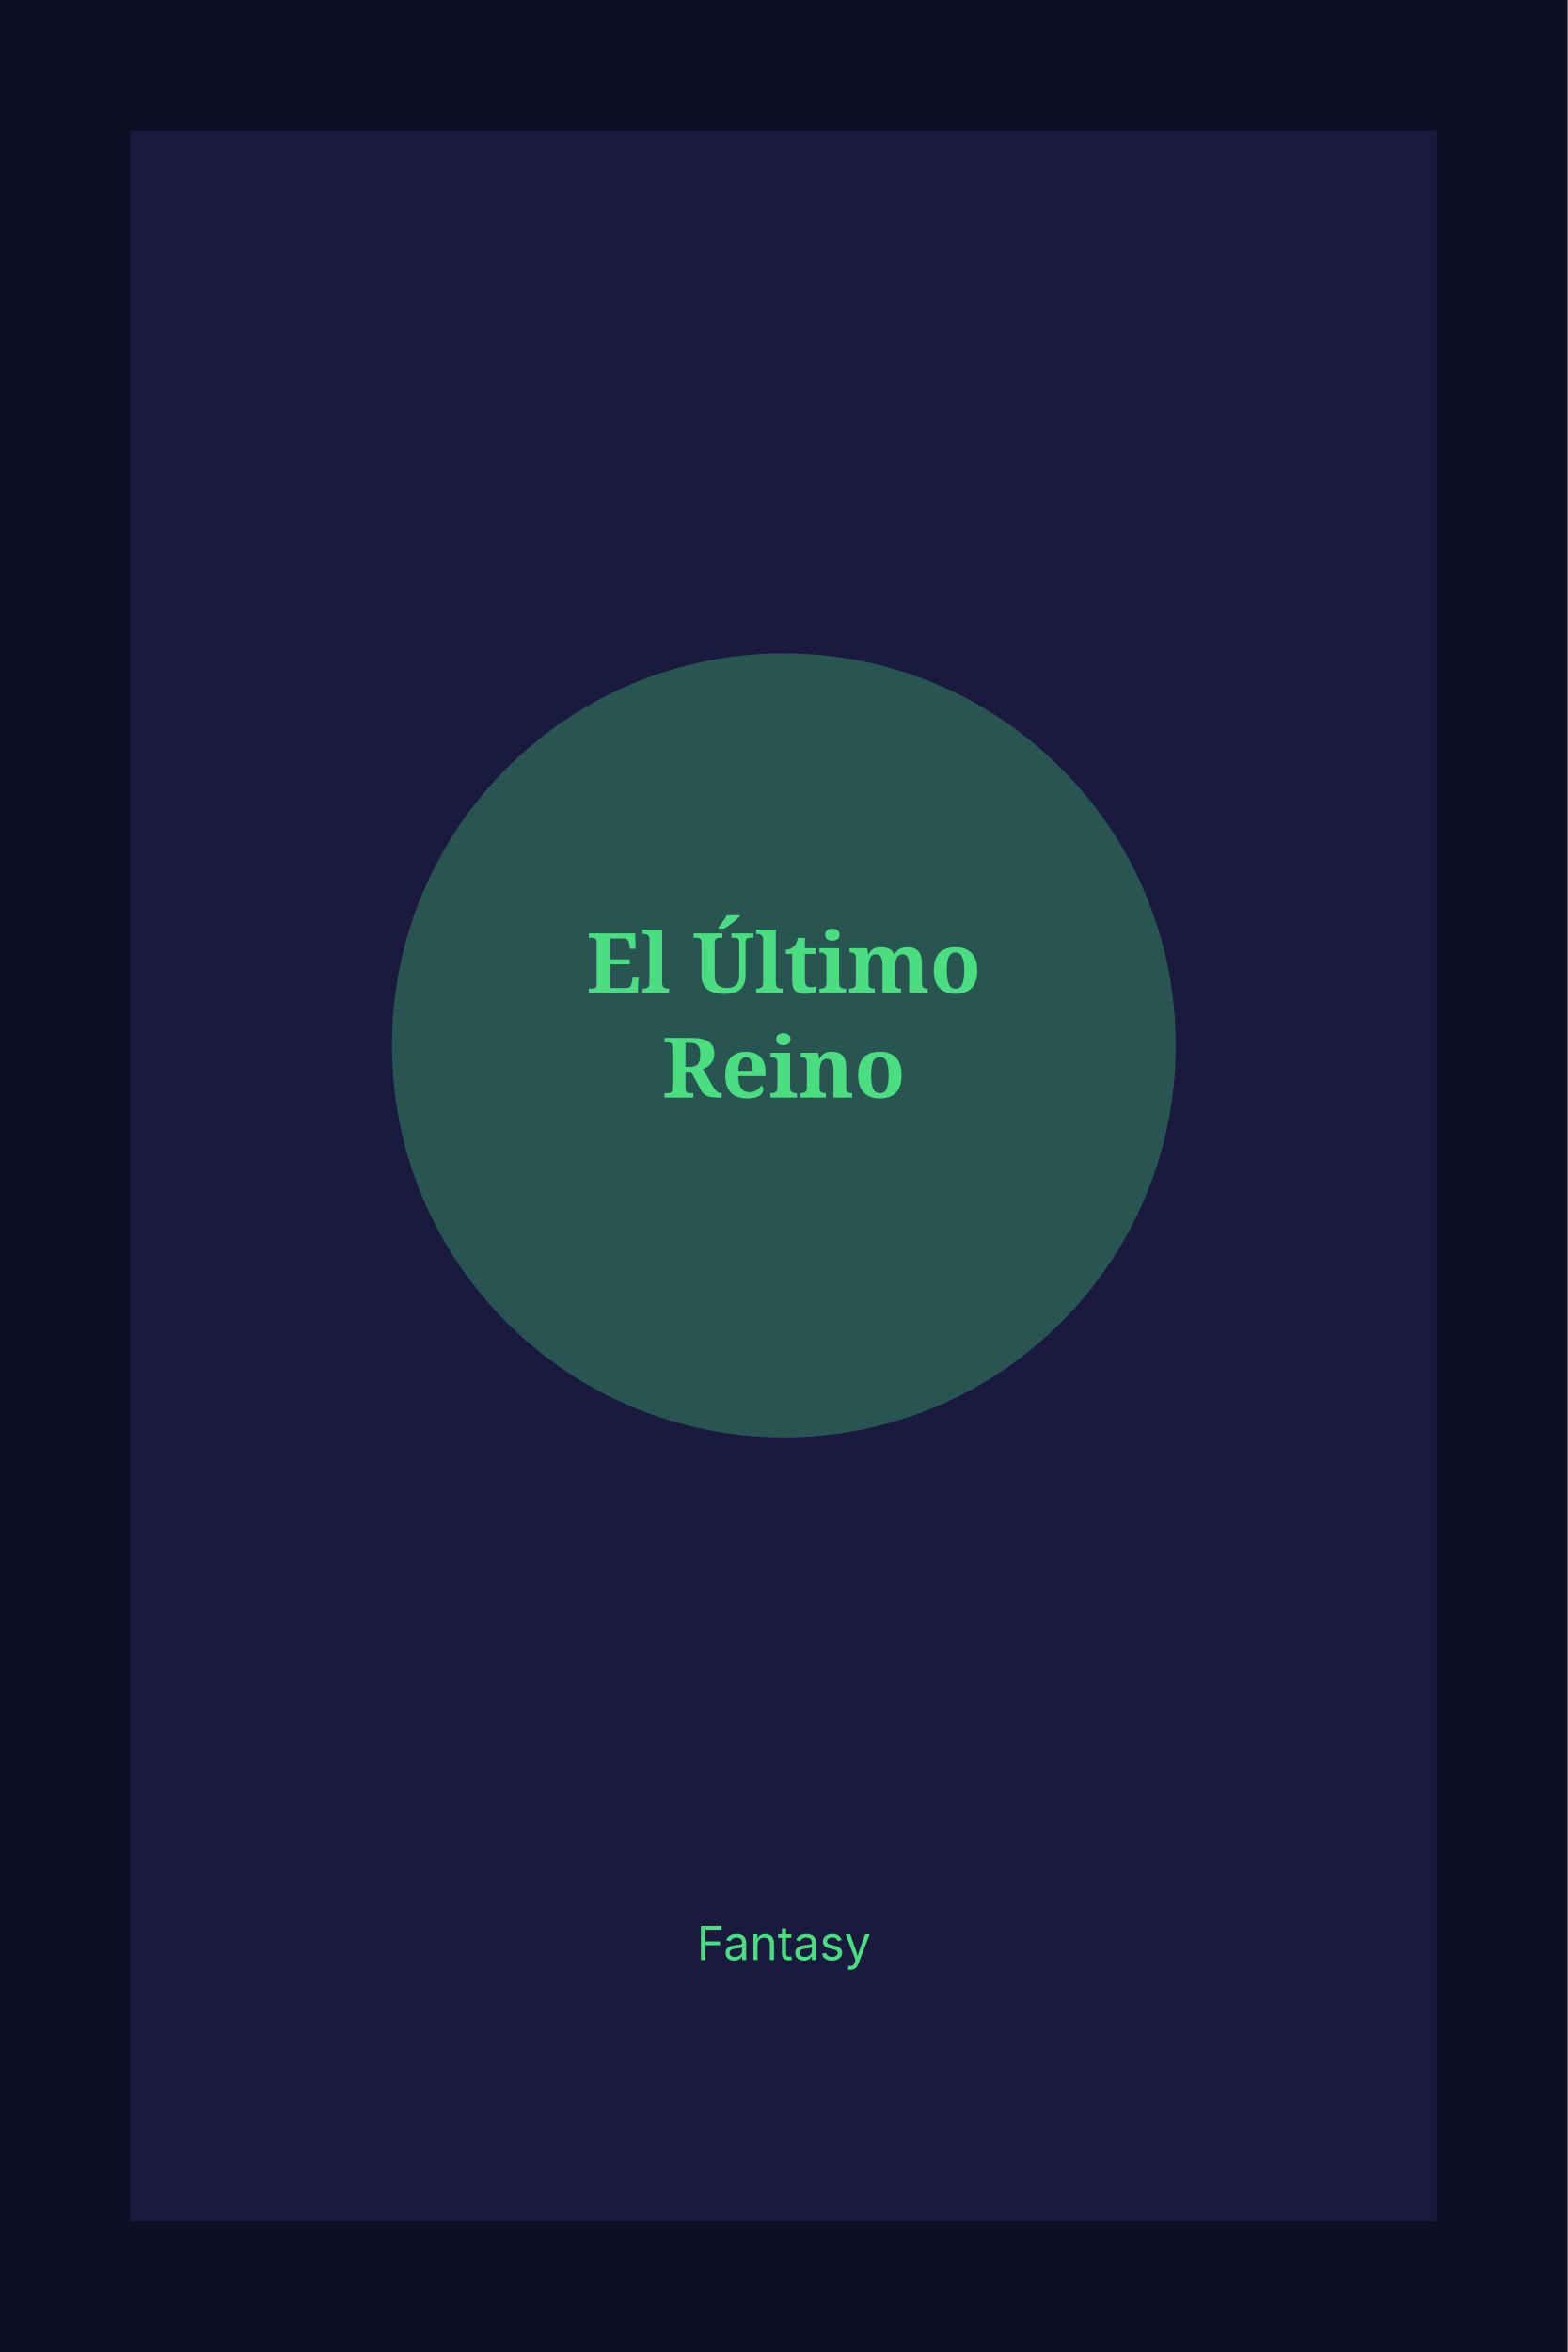
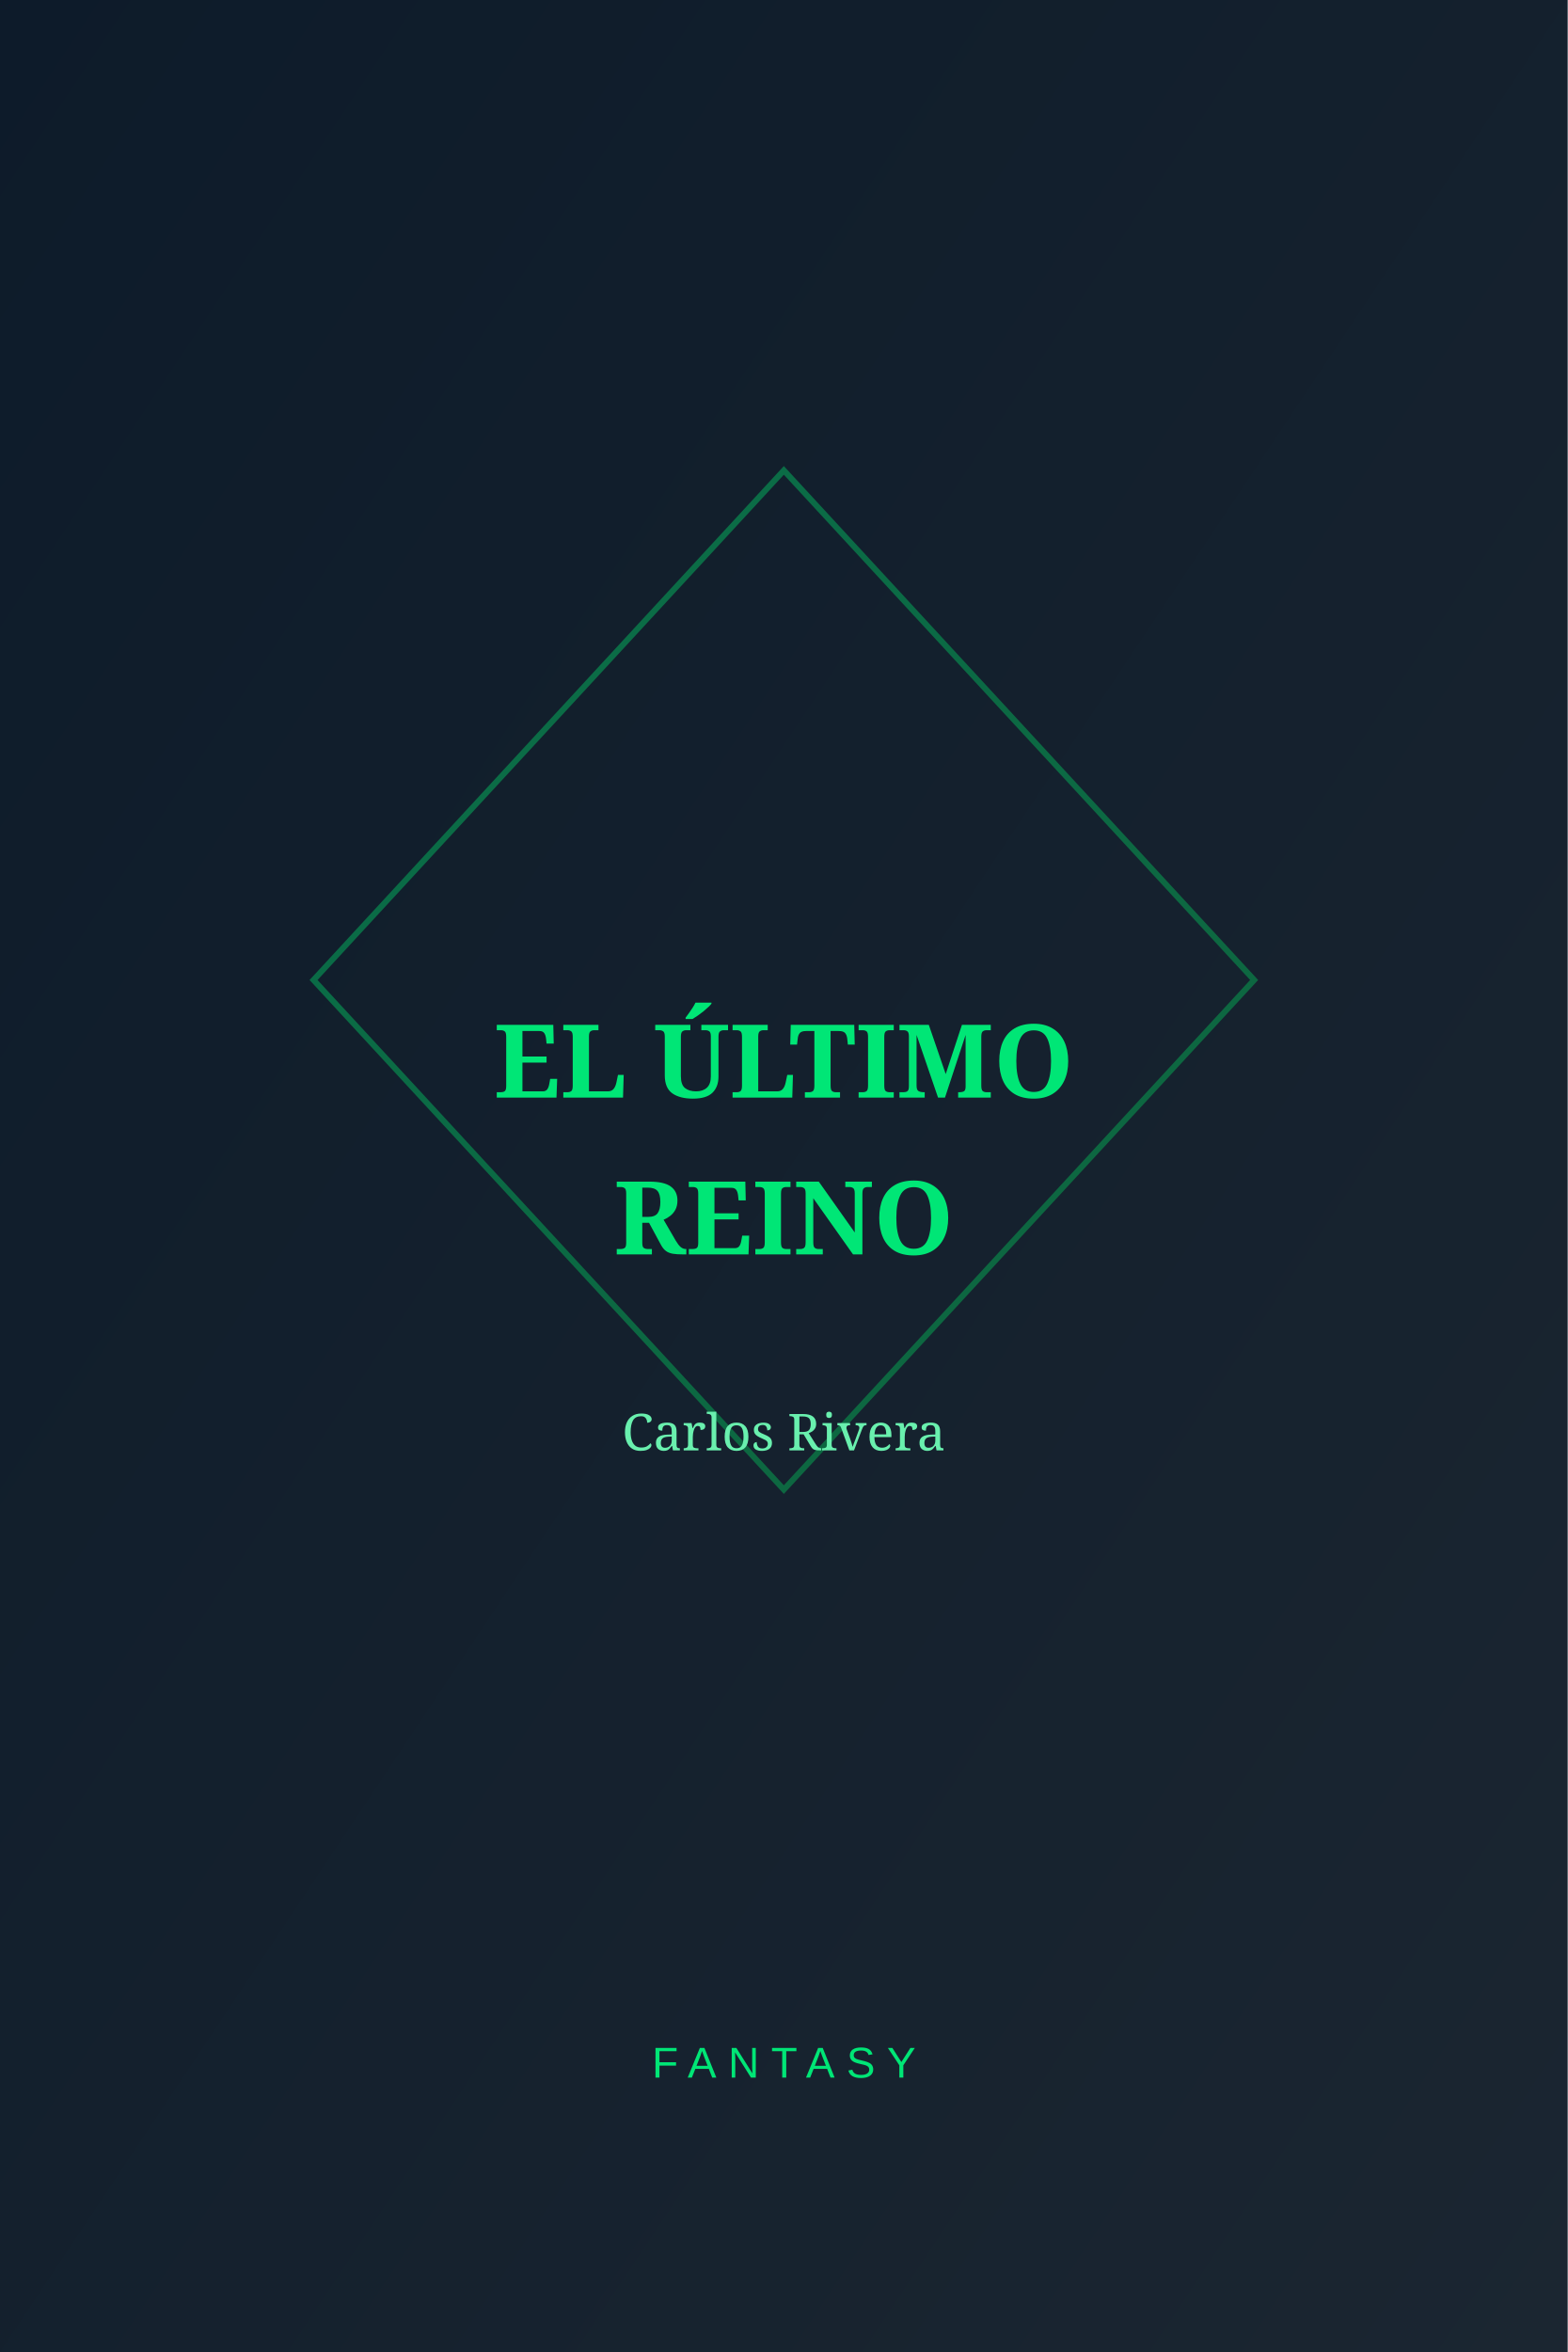
- <svg xmlns="http://www.w3.org/2000/svg" width="600" height="900">
-   <rect width="600" height="900" fill="#0f0f23" />
-   <rect x="50" y="50" width="500" height="800" fill="#1a1a3e" />
-   <circle cx="300" cy="400" r="150" fill="#4ade80" opacity="0.3" />
-   <text x="300" y="380" font-family="Georgia, serif" font-size="32" fill="#4ade80" text-anchor="middle" font-weight="bold">El Último</text>
-   <text x="300" y="420" font-family="Georgia, serif" font-size="32" fill="#4ade80" text-anchor="middle" font-weight="bold">Reino</text>
-   <text x="300" y="750" font-family="Inter, sans-serif" font-size="18" fill="#4ade80" text-anchor="middle">Fantasy</text>
+ <svg xmlns="http://www.w3.org/2000/svg" viewBox="0 0 400 600" width="400" height="600">
+   <defs>
+     <linearGradient id="f1bg" x1="0%" y1="0%" x2="100%" y2="100%">
+       <stop offset="0%" style="stop-color:#0D1B2A" />
+       <stop offset="100%" style="stop-color:#1B2631" />
+     </linearGradient>
+     <linearGradient id="emerald" x1="0%" y1="0%" x2="100%" y2="100%">
+       <stop offset="0%" style="stop-color:#00E676" />
+       <stop offset="100%" style="stop-color:#00C853" />
+     </linearGradient>
+   </defs>
+   <rect width="400" height="600" fill="url(#f1bg)" />
+   <polygon points="200,120 320,250 200,380 80,250" fill="none" stroke="url(#emerald)" stroke-width="1.5" opacity="0.4" />
+   <text x="200" y="280" text-anchor="middle" font-family="Georgia, serif" font-size="26" font-weight="bold" fill="#00E676">EL ÚLTIMO</text>
+   <text x="200" y="320" text-anchor="middle" font-family="Georgia, serif" font-size="26" font-weight="bold" fill="#00E676">REINO</text>
+   <text x="200" y="370" text-anchor="middle" font-family="Georgia, serif" font-size="13" fill="#69F0AE">Carlos Rivera</text>
+   <text x="200" y="530" text-anchor="middle" font-family="Arial, sans-serif" font-size="11" fill="#00E676" letter-spacing="3">FANTASY</text>
</svg>
